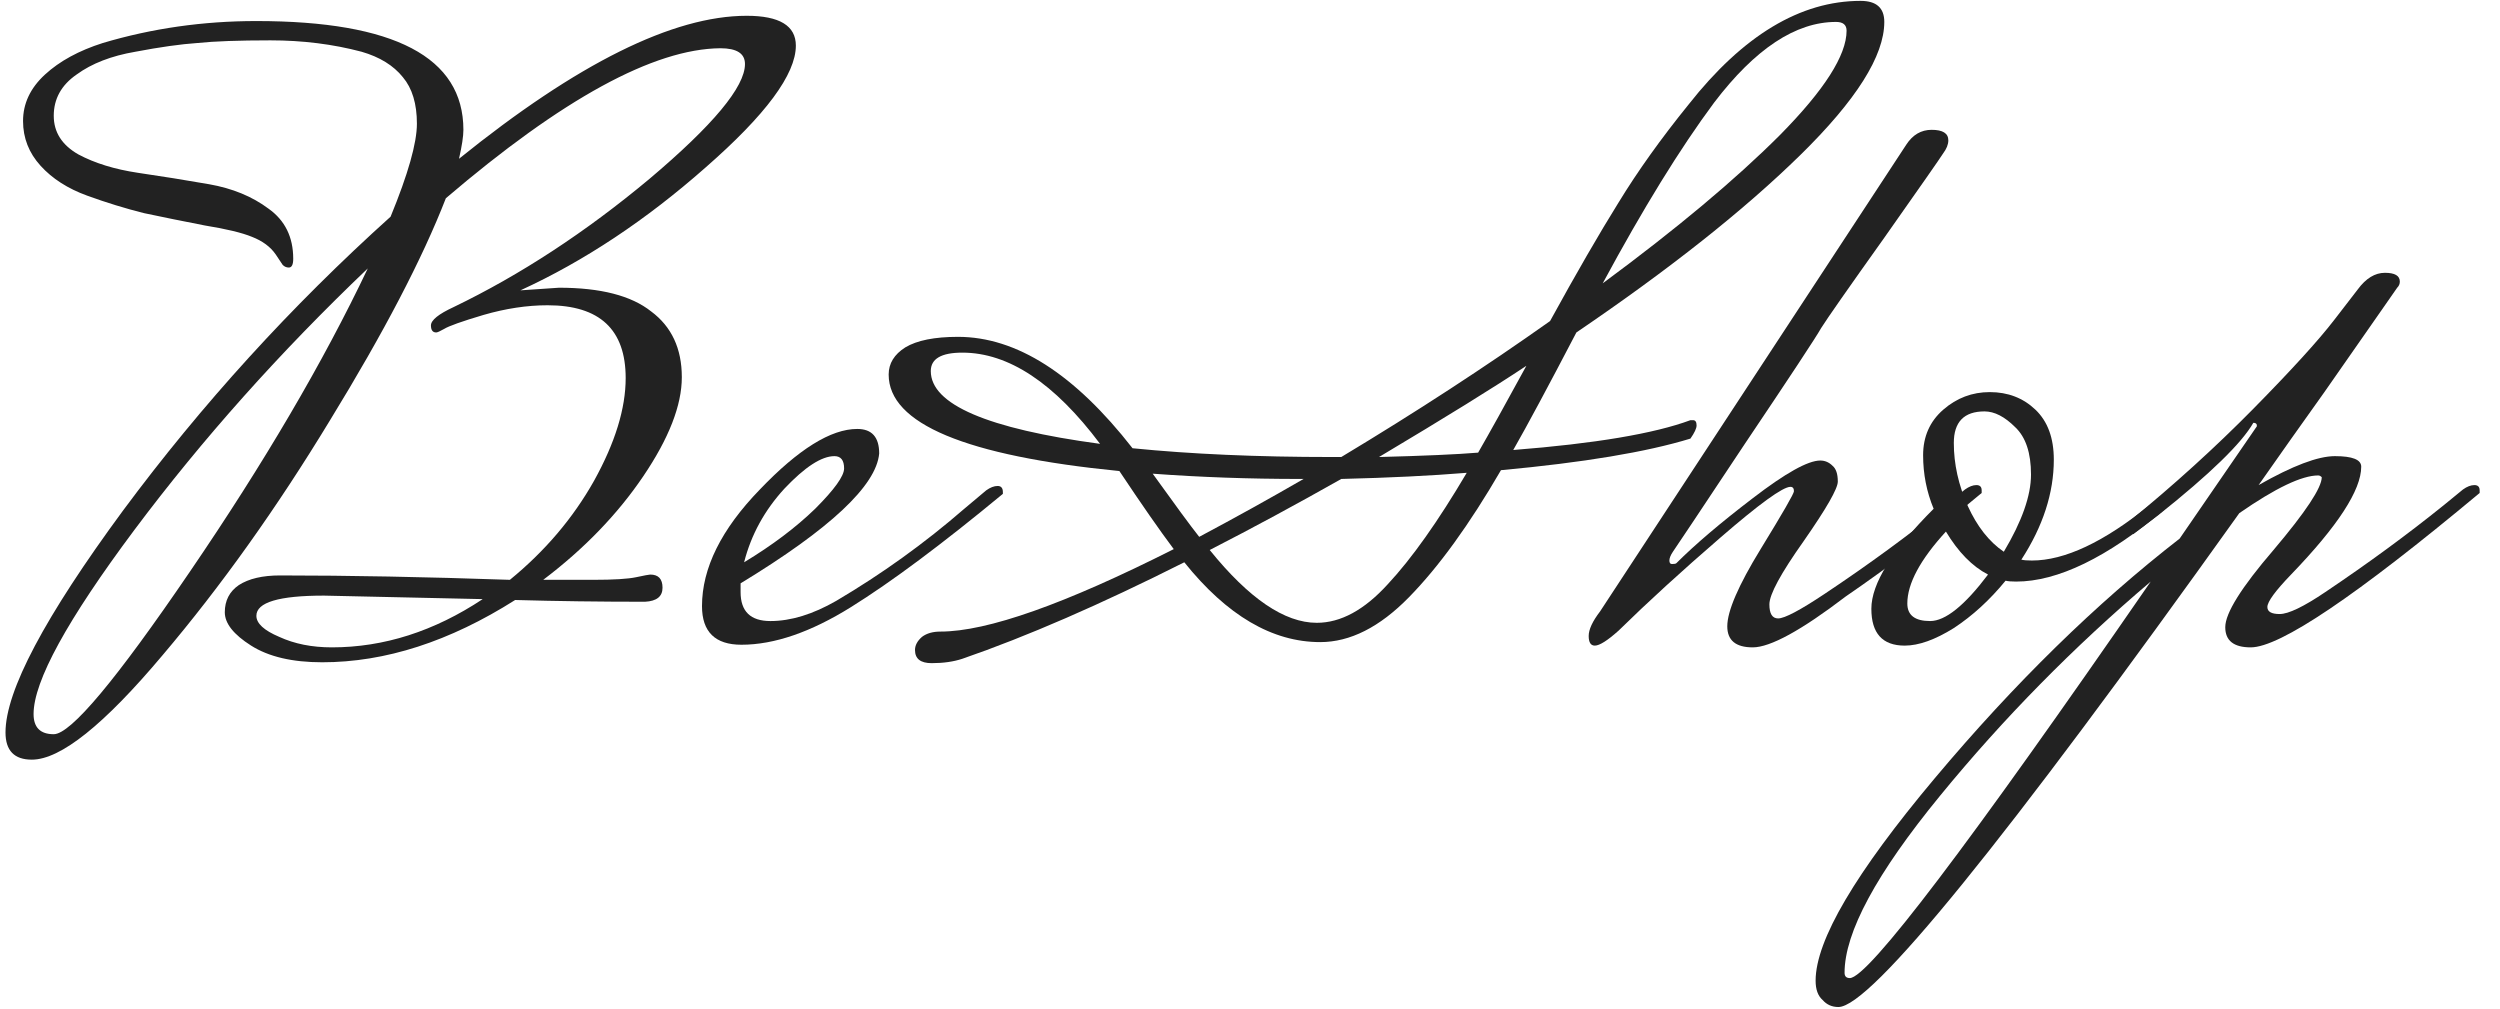
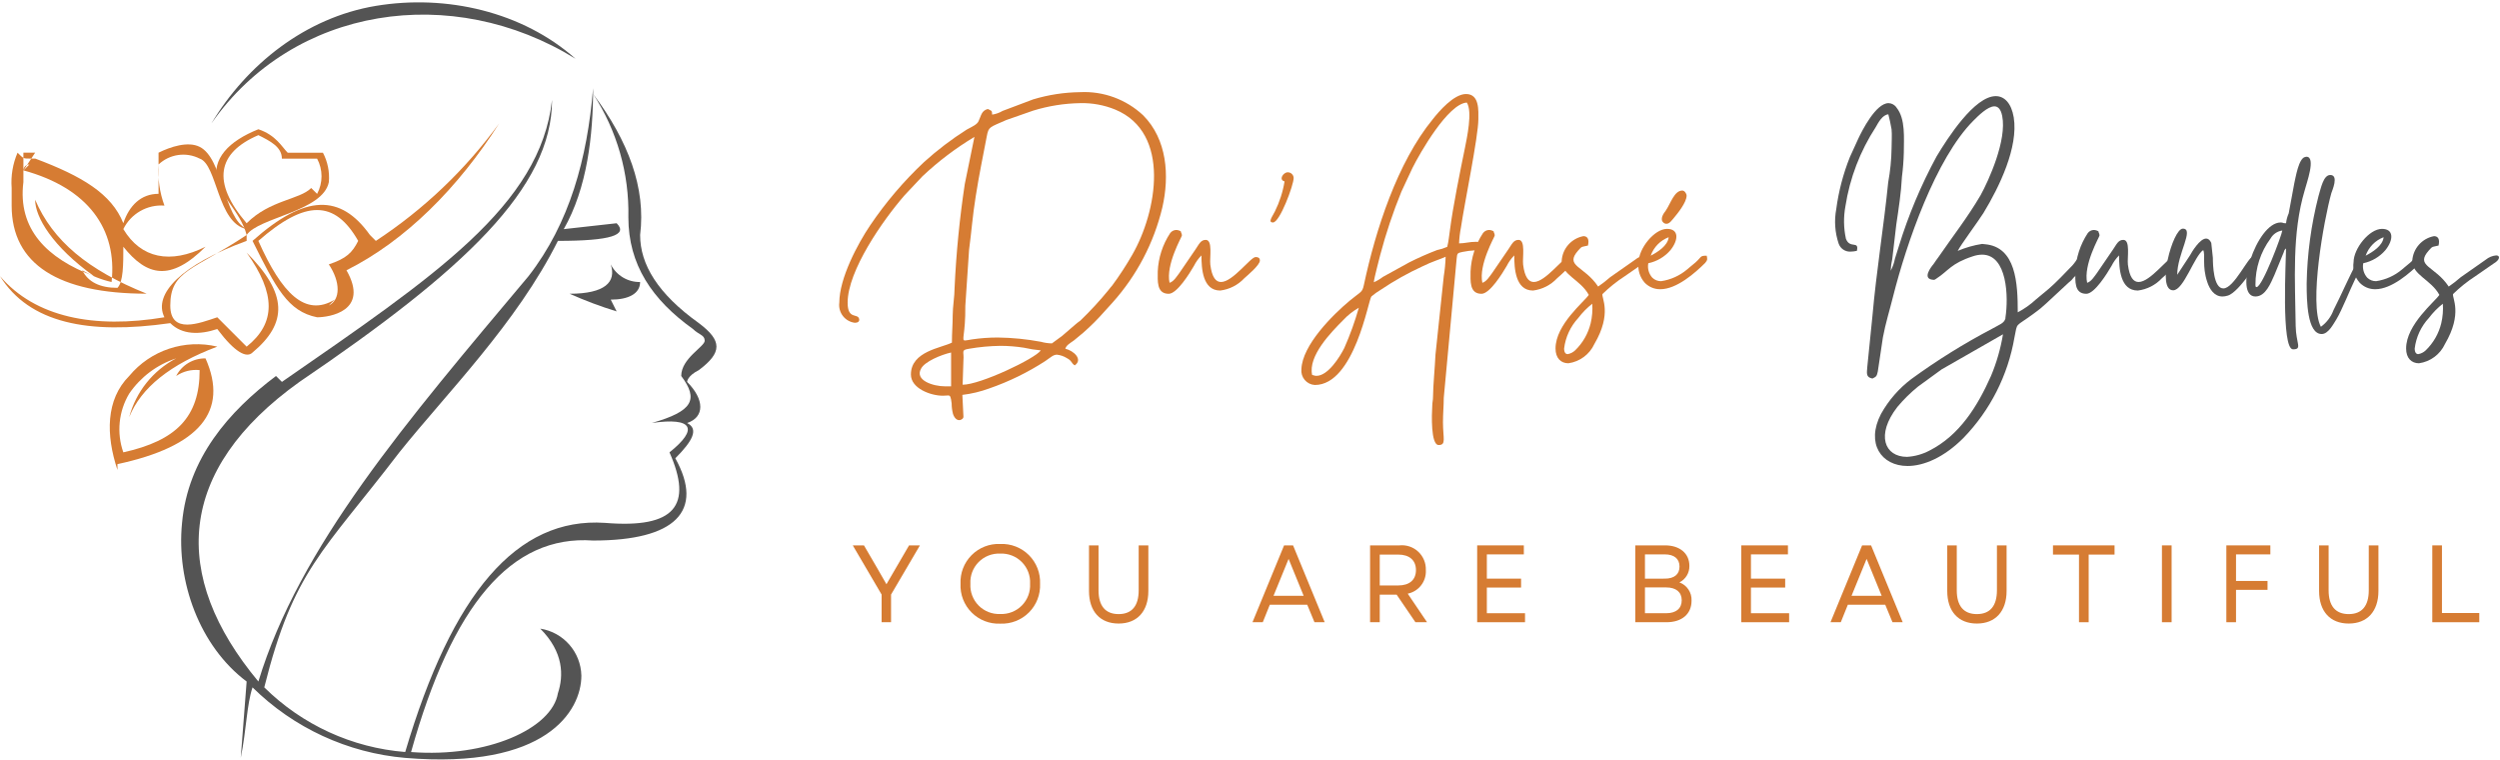
- <svg xmlns="http://www.w3.org/2000/svg" width="114" height="46" viewBox="0 0 114 46" fill="none">
-   <path d="M23.731 13.24C23.731 13.24 24.318 13.2 25.491 13.12C27.384 13.12 28.784 13.48 29.691 14.2C30.624 14.893 31.091 15.893 31.091 17.2C31.091 18.48 30.504 19.987 29.331 21.72C28.158 23.453 26.638 25.027 24.771 26.44H27.051C27.984 26.44 28.638 26.4 29.011 26.32C29.384 26.24 29.598 26.2 29.651 26.2C30.024 26.2 30.211 26.4 30.211 26.8C30.211 27.2 29.944 27.413 29.411 27.44C27.358 27.44 25.384 27.413 23.491 27.36C20.504 29.253 17.571 30.2 14.691 30.2C13.331 30.2 12.251 29.947 11.451 29.44C10.651 28.933 10.251 28.427 10.251 27.92C10.251 27.387 10.464 26.973 10.891 26.68C11.344 26.387 11.971 26.24 12.771 26.24C15.891 26.24 19.384 26.307 23.251 26.44C24.851 25.133 26.131 23.627 27.091 21.92C28.051 20.187 28.531 18.627 28.531 17.24C28.531 15.027 27.344 13.92 24.971 13.92C24.038 13.92 23.064 14.067 22.051 14.36C21.064 14.653 20.464 14.867 20.251 15C20.064 15.107 19.944 15.16 19.891 15.16C19.731 15.16 19.651 15.053 19.651 14.84C19.651 14.6 19.998 14.32 20.691 14C23.731 12.533 26.704 10.587 29.611 8.16C32.518 5.707 33.971 3.96 33.971 2.92C33.971 2.44 33.598 2.2 32.851 2.2C29.811 2.227 25.638 4.507 20.331 9.04C19.264 11.787 17.504 15.16 15.051 19.16C12.624 23.16 10.078 26.733 7.411 29.88C4.744 33.053 2.758 34.64 1.451 34.64C0.651 34.64 0.251 34.227 0.251 33.4C0.251 31.507 2.038 28.133 5.611 23.28C9.211 18.427 13.278 13.96 17.811 9.88C18.611 7.933 19.011 6.52 19.011 5.64C19.011 4.733 18.798 4.027 18.371 3.52C17.944 2.987 17.318 2.6 16.491 2.36C15.184 2.013 13.798 1.84 12.331 1.84C10.891 1.84 9.784 1.88 9.011 1.96C8.238 2.013 7.291 2.147 6.171 2.36C5.078 2.547 4.184 2.893 3.491 3.4C2.798 3.88 2.451 4.507 2.451 5.28C2.451 6.027 2.824 6.613 3.571 7.04C4.318 7.44 5.224 7.72 6.291 7.88C7.384 8.04 8.464 8.213 9.531 8.4C10.598 8.587 11.504 8.96 12.251 9.52C12.998 10.053 13.371 10.813 13.371 11.8C13.371 12.067 13.304 12.2 13.171 12.2C13.064 12.2 12.971 12.16 12.891 12.08C12.838 12 12.731 11.84 12.571 11.6C12.331 11.253 11.971 10.987 11.491 10.8C11.038 10.613 10.318 10.44 9.331 10.28C8.371 10.093 7.451 9.907 6.571 9.72C5.718 9.507 4.851 9.24 3.971 8.92C3.091 8.6 2.384 8.147 1.851 7.56C1.318 6.973 1.051 6.293 1.051 5.52C1.051 4.72 1.384 4.013 2.051 3.4C2.718 2.787 3.598 2.307 4.691 1.96C6.931 1.293 9.264 0.96 11.691 0.96C17.984 0.96 21.131 2.613 21.131 5.92C21.131 6.213 21.064 6.653 20.931 7.24C26.318 2.893 30.691 0.72 34.051 0.72C35.544 0.72 36.291 1.173 36.291 2.08C36.291 3.387 34.918 5.24 32.171 7.64C29.451 10.04 26.638 11.907 23.731 13.24ZM2.451 33.48C3.224 33.48 5.291 31.013 8.651 26.08C12.038 21.12 14.744 16.507 16.771 12.24C12.771 16.053 9.224 20.027 6.131 24.16C3.064 28.267 1.531 31.067 1.531 32.56C1.531 33.173 1.838 33.48 2.451 33.48ZM22.011 27.32L14.771 27.16C12.718 27.16 11.691 27.467 11.691 28.08C11.691 28.427 12.038 28.747 12.731 29.04C13.424 29.36 14.224 29.52 15.131 29.52C17.504 29.52 19.798 28.787 22.011 27.32Z" fill="#222222" />
-   <path d="M44.971 22.36C45.158 22.227 45.331 22.16 45.491 22.16C45.651 22.16 45.731 22.253 45.731 22.44V22.52C42.958 24.813 40.651 26.533 38.811 27.68C36.971 28.827 35.304 29.4 33.811 29.4C32.611 29.4 32.011 28.813 32.011 27.64C32.011 25.907 32.891 24.133 34.651 22.32C36.411 20.48 37.891 19.56 39.091 19.56C39.758 19.56 40.091 19.933 40.091 20.68C39.958 22.147 37.851 24.12 33.771 26.6V27C33.771 27.88 34.224 28.32 35.131 28.32C36.064 28.32 37.064 28.013 38.131 27.4C40.211 26.173 42.158 24.773 43.971 23.2L44.971 22.36ZM38.051 20.8C37.464 20.8 36.704 21.293 35.771 22.28C34.864 23.267 34.251 24.387 33.931 25.64C35.211 24.867 36.291 24.053 37.171 23.2C38.051 22.32 38.491 21.707 38.491 21.36C38.491 20.987 38.344 20.8 38.051 20.8Z" fill="#222222" />
-   <path d="M53.523 25.04C52.883 24.187 52.057 23 51.044 21.48C44.03 20.787 40.523 19.32 40.523 17.08C40.523 16.573 40.777 16.16 41.283 15.84C41.817 15.52 42.617 15.36 43.684 15.36C46.35 15.36 49.004 17.053 51.644 20.44C54.31 20.707 57.337 20.84 60.724 20.84H61.163C64.577 18.787 67.75 16.72 70.683 14.64C71.883 12.453 72.924 10.653 73.803 9.24C74.683 7.8 75.75 6.307 77.004 4.76C79.484 1.613 82.097 0.04 84.844 0.04C85.564 0.04 85.924 0.36 85.924 1C85.924 2.547 84.644 4.573 82.084 7.08C79.523 9.587 76.124 12.28 71.883 15.16C70.603 17.613 69.644 19.4 69.004 20.52C72.737 20.227 75.43 19.773 77.084 19.16H77.204C77.31 19.16 77.364 19.24 77.364 19.4C77.364 19.533 77.27 19.733 77.084 20C75.084 20.613 72.204 21.093 68.444 21.44C67.004 23.92 65.603 25.853 64.243 27.24C62.91 28.6 61.563 29.28 60.203 29.28C58.017 29.28 55.95 28.067 54.004 25.64C50.19 27.56 46.817 29.027 43.883 30.04C43.483 30.173 43.017 30.24 42.483 30.24C41.977 30.24 41.724 30.04 41.724 29.64C41.724 29.427 41.83 29.227 42.044 29.04C42.257 28.88 42.537 28.8 42.883 28.8C45.017 28.8 48.563 27.547 53.523 25.04ZM61.163 21.84C59.137 22.987 57.137 24.067 55.163 25.08C56.95 27.293 58.577 28.4 60.044 28.4C61.137 28.4 62.217 27.813 63.283 26.64C64.377 25.467 65.577 23.773 66.883 21.56C65.257 21.693 63.35 21.787 61.163 21.84ZM83.724 1C81.883 1 80.03 2.227 78.163 4.68C76.617 6.76 74.924 9.507 73.084 12.92C76.444 10.44 79.137 8.187 81.163 6.16C83.19 4.107 84.204 2.52 84.204 1.4C84.204 1.133 84.043 1 83.724 1ZM42.444 16.92C42.444 18.44 45.017 19.547 50.163 20.24C48.084 17.467 45.99 16.08 43.883 16.08C42.923 16.08 42.444 16.36 42.444 16.92ZM54.684 24.48C56.337 23.6 57.923 22.72 59.444 21.84H59.283C56.964 21.84 54.724 21.76 52.563 21.6C53.577 23.013 54.283 23.973 54.684 24.48ZM69.603 16.68C68.163 17.64 65.924 19.027 62.883 20.84C64.937 20.787 66.444 20.72 67.403 20.64C67.91 19.76 68.644 18.44 69.603 16.68Z" fill="#222222" />
-   <path d="M89.604 22.32C89.791 22.187 89.964 22.12 90.124 22.12C90.284 22.12 90.364 22.2 90.364 22.36V22.48C88.257 24.24 86.191 25.813 84.164 27.2C82.137 28.747 80.724 29.52 79.924 29.52C79.151 29.52 78.764 29.2 78.764 28.56C78.764 27.867 79.271 26.693 80.284 25.04C81.297 23.387 81.804 22.507 81.804 22.4C81.804 22.267 81.751 22.2 81.644 22.2C81.297 22.2 80.231 22.973 78.444 24.52C76.684 26.04 75.137 27.453 73.804 28.76C73.297 29.213 72.937 29.44 72.724 29.44C72.537 29.44 72.444 29.293 72.444 29C72.444 28.707 72.617 28.333 72.964 27.88L86.924 6.6C87.217 6.147 87.604 5.92 88.084 5.92C88.591 5.92 88.844 6.08 88.844 6.4C88.844 6.587 88.764 6.787 88.604 7C88.471 7.213 87.577 8.493 85.924 10.84C84.271 13.16 83.311 14.533 83.044 14.96C82.804 15.387 81.644 17.147 79.564 20.24C77.511 23.333 76.417 24.973 76.284 25.16C76.177 25.32 76.124 25.453 76.124 25.56C76.124 25.667 76.164 25.72 76.244 25.72C76.351 25.72 76.417 25.707 76.444 25.68C77.297 24.827 78.457 23.84 79.924 22.72C81.417 21.573 82.444 21 83.004 21C83.217 21 83.404 21.08 83.564 21.24C83.724 21.373 83.804 21.613 83.804 21.96C83.804 22.28 83.284 23.187 82.244 24.68C81.204 26.147 80.684 27.107 80.684 27.56C80.684 27.987 80.817 28.2 81.084 28.2C81.377 28.2 82.084 27.827 83.204 27.08C85.204 25.747 87.044 24.4 88.724 23.04L89.604 22.32Z" fill="#222222" />
-   <path d="M92.654 25.56C94.147 25.56 95.934 24.72 98.014 23.04L98.694 23.24C96.081 25.427 93.827 26.52 91.934 26.52C91.721 26.52 91.561 26.507 91.454 26.48C90.734 27.36 89.947 28.08 89.094 28.64C88.24 29.173 87.494 29.44 86.854 29.44C85.841 29.44 85.334 28.88 85.334 27.76C85.334 26.613 86.281 25.093 88.174 23.2C87.854 22.427 87.694 21.613 87.694 20.76C87.694 19.907 88.001 19.213 88.614 18.68C89.227 18.147 89.934 17.88 90.734 17.88C91.561 17.88 92.254 18.147 92.814 18.68C93.374 19.213 93.654 19.973 93.654 20.96C93.654 22.48 93.16 24 92.174 25.52C92.281 25.547 92.441 25.56 92.654 25.56ZM91.374 25.16C92.201 23.773 92.614 22.6 92.614 21.64C92.614 20.653 92.374 19.933 91.894 19.48C91.414 19 90.947 18.76 90.494 18.76C89.561 18.76 89.094 19.24 89.094 20.2C89.094 21.16 89.307 22.12 89.734 23.08C90.16 24.013 90.707 24.707 91.374 25.16ZM86.974 27.52C86.974 28.053 87.32 28.32 88.014 28.32C88.707 28.32 89.587 27.613 90.654 26.2C89.934 25.827 89.294 25.173 88.734 24.24C87.561 25.52 86.974 26.613 86.974 27.52Z" fill="#222222" />
-   <path d="M113.072 22.48C107.445 27.173 103.965 29.52 102.632 29.52C101.858 29.52 101.472 29.213 101.472 28.6C101.472 27.96 102.205 26.787 103.672 25.08C105.138 23.347 105.872 22.24 105.872 21.76C105.818 21.707 105.765 21.68 105.712 21.68C104.965 21.68 103.765 22.253 102.112 23.4C91.392 38.413 85.298 45.92 83.832 45.92C83.538 45.92 83.298 45.813 83.112 45.6C82.898 45.413 82.792 45.12 82.792 44.72C82.792 42.88 84.605 39.8 88.232 35.48C91.858 31.16 95.578 27.52 99.392 24.56L102.912 19.44V19.4C102.912 19.32 102.858 19.28 102.752 19.28C102.218 20.213 100.778 21.613 98.432 23.48L97.272 24.36L97.112 23.76C99.138 22.107 101.018 20.4 102.752 18.64C104.485 16.88 105.712 15.533 106.432 14.6L107.512 13.2C107.885 12.693 108.298 12.44 108.752 12.44C109.205 12.44 109.432 12.573 109.432 12.84C109.432 12.947 109.392 13.04 109.312 13.12C109.258 13.2 108.952 13.64 108.392 14.44C107.858 15.213 107.058 16.36 105.992 17.88C104.925 19.373 103.925 20.787 102.992 22.12C104.538 21.24 105.698 20.8 106.472 20.8C107.272 20.8 107.672 20.96 107.672 21.28C107.672 22.347 106.605 23.987 104.472 26.2C103.752 26.947 103.392 27.44 103.392 27.68C103.392 27.893 103.578 28 103.952 28C104.352 28 105.045 27.667 106.032 27C107.978 25.693 109.778 24.373 111.432 23.04L112.312 22.32C112.498 22.187 112.672 22.12 112.832 22.12C112.992 22.12 113.072 22.2 113.072 22.36V22.48ZM84.352 44.6C85.178 44.6 89.752 38.573 98.072 26.52C94.552 29.507 91.352 32.76 88.472 36.28C85.565 39.827 84.112 42.52 84.112 44.36C84.112 44.52 84.192 44.6 84.352 44.6Z" fill="#222222" />
+ <svg xmlns="http://www.w3.org/2000/svg" width="296.842" height="90.169" viewBox="0 0 296.842 90.169">
+   <defs>
+     <clipPath id="clip-path">
+       <path id="Path_597" data-name="Path 597" d="M65,127.41h45V143H65Zm0,0" />
+     </clipPath>
+   </defs>
+   <g id="DRESSO" transform="translate(-40.641 -127.41)">
+     <path id="Path_592" data-name="Path 592" d="M43.43,147.641c7.672,2.093,11.16,6.976,10.465,13.254a11.722,11.722,0,0,1-3.488-1.4q1.043,2.093,4.184,2.094c.7-.7.7-2.793.7-4.883,2.789,3.488,5.578,4.184,9.766,0-4.188,2.09-7.672,1.394-9.766-2.094a5.02,5.02,0,0,1,4.883-2.789,11.853,11.853,0,0,1-.7-4.883,4.29,4.29,0,0,1,4.883-.7c2.094.7,2.094,7.672,5.582,8.371-2.789-1.394-2.789-8.371-5.582-9.765-1.395-.7-3.488,0-4.883.695v4.883c-2.09,0-3.488,1.4-4.184,3.488-1.395-3.488-4.883-5.578-10.465-7.672h-.7c-.7,0-.7,0-1.4-.7a8.888,8.888,0,0,0-.7,4.187v2.094c0,6.973,5.578,10.461,16.043,10.461-6.976-2.789-11.16-6.277-13.254-11.16,0,2.094,2.094,5.582,6.977,9.07-5.582-2.094-9.07-5.582-8.371-11.164v-3.488h1.395Zm.7-.7-.7.7A.683.683,0,0,1,44.129,146.945Zm0,0" fill="#d67c33" fill-rule="evenodd" />
+     <path id="Path_593" data-name="Path 593" d="M69.938,156.012c-7.672,2.789-11.16,6.277-9.766,9.07-8.371,1.4-15.348,0-19.531-4.883,3.488,5.578,10.461,6.973,20.227,5.578,1.4,1.4,3.488,1.4,5.582.7,2.094,2.789,3.488,3.488,4.188,2.789,4.184-3.489,4.184-6.977-.7-11.86,3.488,4.883,3.488,8.371,0,11.164l-3.488-3.488c-2.094.695-5.582,2.09-5.582-1.4,0-4.184,2.793-4.184,9.07-8.371Zm0,0" fill="#d67c33" fill-rule="evenodd" />
+     <path id="Path_594" data-name="Path 594" d="M66.449,148.34c0,2.09,2.789,4.183,3.488,6.973,1.395-2.09,9.07-2.79,9.766-6.278a6.313,6.313,0,0,0-.7-3.488H74.82c-.7-.695-1.395-2.09-3.488-2.789-3.488,1.394-5.578,3.488-4.883,6.277Zm11.16,1.394c-1.395,1.4-4.883,1.4-7.672,4.184-4.184-4.883-3.488-8.371,1.395-10.461,1.395.695,2.793,1.4,2.793,2.789h4.184a4.435,4.435,0,0,1,0,4.184Zm0,0" fill="#d67c33" fill-rule="evenodd" />
+     <path id="Path_595" data-name="Path 595" d="M84.586,155.313c-3.488-4.883-7.672-4.883-13.949.7,2.789,5.582,4.184,8.371,7.672,9.07,1.395,0,6.277-.7,3.488-5.582,6.977-3.488,13.254-9.766,18.137-17.441a56.373,56.373,0,0,1-14.648,13.953ZM80.4,162.988c-3.488,2.094-6.277-.7-9.07-6.976,5.582-4.883,9.07-4.883,11.859,0-.7,1.394-1.395,2.093-3.488,2.789,1.395,2.094,1.395,4.187,0,4.883Zm0,0" fill="#d67c33" fill-rule="evenodd" />
+     <g id="Group_271" data-name="Group 271" clip-path="url(#clip-path)">
+       <path id="Path_596" data-name="Path 596" d="M65.754,142.059c9.766-13.95,28.6-16.739,43.25-7.672-6.281-5.582-15.348-7.672-23.719-6.278S69.938,135.086,65.754,142.059Zm0,0" fill="#545454" fill-rule="evenodd" />
+     </g>
+     <path id="Path_598" data-name="Path 598" d="M54.59,182.52q14.649-3.141,10.465-12.555a3.837,3.837,0,0,0-3.488,2.09,4.2,4.2,0,0,1,2.789-.7c0,5.582-2.789,8.371-9.066,9.766a8.252,8.252,0,0,1,.7-6.977,10.84,10.84,0,0,1,5.582-4.183,11.085,11.085,0,0,0-5.582,6.976q2.1-5.232,10.465-8.371a10.449,10.449,0,0,0-10.465,3.485c-2.789,2.793-2.789,6.976-1.395,11.164Zm0,0" fill="#d67c33" fill-rule="evenodd" />
+     <path id="Path_599" data-name="Path 599" d="M73.426,172.055c-5.582,4.187-10.465,9.769-11.16,17.441-.7,6.977,2.09,14.649,7.672,18.836l-.7,9.066c.7-3.488.7-6.277,1.4-8.371A29.454,29.454,0,0,0,88.773,217.4c16.743,1.4,20.926-5.578,20.926-9.765a5.774,5.774,0,0,0-4.883-5.582c2.789,2.793,2.789,5.582,2.094,7.676-.7,4.183-8.371,7.671-17.441,6.976,4.883-17.441,11.859-25.812,21.625-25.113,9.765,0,13.254-3.488,9.765-9.766,2.094-2.094,2.793-3.488,1.4-4.187,2.09-.7,2.09-2.789,0-4.883,0,0,0-.7,1.394-1.4,2.789-2.093,2.789-3.488,0-5.582-4.882-3.488-6.976-6.976-6.976-10.464.7-5.579-1.4-11.161-5.582-16.739a25.762,25.762,0,0,1,4.187,14.649c0,5.578,2.789,9.765,7.672,13.254.7.695,1.395.695,1.395,1.394s-2.789,2.094-2.789,4.184c2.093,2.793,1.394,4.187-3.489,5.582,4.883-.7,5.582.7,2.094,3.488,2.789,6.277.695,9.07-7.676,8.371-10.461-.7-18.136,8.371-23.715,27.207a26.845,26.845,0,0,1-16.742-7.676c3.488-13.949,6.976-16.043,16.043-27.9,5.582-6.977,13.953-15.348,18.836-25.113,6.278,0,8.371-.7,6.977-2.094l-6.282.7c2.793-4.883,3.489-11.16,3.489-16.742-.7,8.371-2.789,16.043-7.672,22.324-14.649,17.438-27.207,32.086-32.09,48.133-10.465-12.559-9.766-25.113,4.883-35.578,19.535-13.254,30-23.02,30-33.484-1.395,12.558-13.949,20.929-32.086,33.484Zm0,0" fill="#545454" fill-rule="evenodd" />
+     <path id="Path_600" data-name="Path 600" d="M108.305,162.289a47.9,47.9,0,0,0,5.582,2.094l-.7-1.395c2.093,0,3.488-.7,3.488-2.093a3.834,3.834,0,0,1-3.488-2.094C113.887,160.9,112.488,162.289,108.305,162.289Zm0,0" fill="#545454" fill-rule="evenodd" />
+     <g id="Group_274" data-name="Group 274">
+       <g id="Group_273" data-name="Group 273">
+         <g id="Group_272" data-name="Group 272">
+           <path id="Path_601" data-name="Path 601" d="M12.641,5.73V9.746h-.73c-1.371,0-3.629-.7-2.836-2.1C9.488,6.816,11.465,5.988,12.641,5.73Zm1.371,3.824.094-2.9c.1-1.051-.348-1.211.672-1.371A23.864,23.864,0,0,1,18.5,4.938a18.2,18.2,0,0,1,2.8.223,14.929,14.929,0,0,0,2,.316C22.609,6.465,16.113,9.555,14.012,9.555ZM24.617,4.648a5.3,5.3,0,0,1-1.309-.191,29.857,29.857,0,0,0-5.125-.508,21.157,21.157,0,0,0-3.059.223c-.414.063-.668.129-.828.129-.477,0,.066-.637.035-4.109l.445-6.656c.285-2.1.414-4.043.793-6.367.414-2.645.828-4.555,1.309-7.1.223-1.18.316-1.051,2.324-1.945l3.184-1.113a20.112,20.112,0,0,1,5.606-.891,10.333,10.333,0,0,1,4.141.762c6.688,2.773,4.934,12.2,2.035,17.23a37.857,37.857,0,0,1-2.387,3.66,6.8,6.8,0,0,0-.445.543,40.884,40.884,0,0,1-3.344,3.629,7.127,7.127,0,0,0-.574.445l-1.59,1.371C25.7,3.852,24.617,4.648,24.617,4.648Zm-7.1-27.164c0-.539-.1-.445-.512-.668-.762.191-.793.8-1.082,1.4-.16.445-.8.7-1.434,1.051a37.6,37.6,0,0,0-5.063,3.852,44.455,44.455,0,0,0-6.4,7.516C1.559-7.2-.637-3.09-.637-.191A2.122,2.122,0,0,0,1.211,2.2c.348,0,.574-.16.508-.449C1.559,1.02.352,1.879.352-.191c0-3.789,4.172-9.777,6.781-12.769l2.1-2.23a36.212,36.212,0,0,1,6.18-4.68l-1.148,5.605A119.568,119.568,0,0,0,13.055-1.941c0,1.02-.223,2.227-.223,3.246,0,1.117-.094,2.07-.094,3.25-1.242.637-4.871,1.02-4.871,3.789,0,1.656,2.356,2.516,3.789,2.516.285,0,.477-.031.637-.031.254,0,.316.16.414.953a4.98,4.98,0,0,0,.16,1.242c.188.543.477.734.731.734.285,0,.543-.223.508-.445l-.125-2.551A14.111,14.111,0,0,0,17.164,10,30.629,30.629,0,0,0,23.82,6.75c.7-.477.957-.762,1.4-.762A2.807,2.807,0,0,1,26.4,6.4c.606.316.481.57.926.859,1.02-.7-.129-1.754-1.117-1.977.129-.414.48-.605,1.02-.984.383-.32.734-.605,1.117-.926A27.285,27.285,0,0,0,30.859.859l.953-1.051a25.937,25.937,0,0,0,5.922-11.3c.863-3.758.574-8.09-2.289-10.953a10.215,10.215,0,0,0-7.484-2.738,20.1,20.1,0,0,0-5.574.859l-3.629,1.367A3.41,3.41,0,0,1,17.516-22.516Zm0,0" transform="translate(140.975 163.536)" fill="#d67c33" />
+         </g>
+       </g>
+     </g>
+     <g id="Group_277" data-name="Group 277">
+       <g id="Group_276" data-name="Group 276">
+         <g id="Group_275" data-name="Group 275">
+           <path id="Path_602" data-name="Path 602" d="M.031-3.887c0,1.086-.16,2.645,1.3,2.645.988,0,2.484-2.422,3-3.312A4.88,4.88,0,0,1,5.223-5.8c0,1.531.129,4.172,2.23,4.172A4.707,4.707,0,0,0,10.316-3.09c.383-.348,1.848-1.559,1.848-2.1,0-.352-.254-.414-.508-.414-.605,0-2.707,2.961-4.109,2.961-.605,0-1.082-.539-1.273-2.07-.094-.828.32-2.93-.543-2.93-.6,0-.793.512-1.207,1.117l-1.914,2.8c-.316.414-.668,1.02-1.176,1.18C.957-4.68,2.9-8.023,2.9-8.152c0-.285-.1-.285-.129-.508a1.105,1.105,0,0,0-.57-.16.918.918,0,0,0-.7.383A8.967,8.967,0,0,0,.031-3.887Zm0,0" transform="translate(178.132 163.536)" fill="#d67c33" />
+         </g>
+       </g>
+     </g>
+     <g id="Group_280" data-name="Group 280">
+       <g id="Group_279" data-name="Group 279">
+         <g id="Group_278" data-name="Group 278">
+           <path id="Path_603" data-name="Path 603" d="M4.332-14.586a12.541,12.541,0,0,1-1.148,3.566c-.316.637-.859,1.309-.223,1.309.8,0,2.453-4.43,2.453-5.289a.7.7,0,0,0-.7-.668C4.172-15.668,3.6-14.777,4.332-14.586Zm0,0" transform="translate(188.894 163.536)" fill="#d67c33" />
+         </g>
+       </g>
+     </g>
+     <g id="Group_283" data-name="Group 283">
+       <g id="Group_282" data-name="Group 282">
+         <g id="Group_281" data-name="Group 281">
+           <path id="Path_604" data-name="Path 604" d="M1.465,8.5c-.254,0-.254-.066-.508-.1C.445,6.145,3.215,3.313,4.648,1.879A7.73,7.73,0,0,1,6.5.414,36.414,36.414,0,0,1,4.777,5.191C4.234,6.273,2.836,8.5,1.465,8.5ZM17-6.816a5.766,5.766,0,0,1-1.207.383,34.931,34.931,0,0,0-3.312,1.465L9.363-3.25a5.4,5.4,0,0,1-1.082.641c.063-.641.6-2.551.762-3.25a61.7,61.7,0,0,1,2.516-7.516l1.309-2.8c.891-1.785,4.234-7.644,6.461-7.773.7,1.086,0,4.238-.223,5.383-.57,2.77-1.43,7.008-1.781,9.746C17.227-8.184,17.164-7.418,17-6.816ZM1.273,9.586c4.715,0,6.371-10.16,6.719-10.508a8.033,8.033,0,0,1,1.117-.8,34.851,34.851,0,0,1,4.934-2.77c1.148-.574,2.168-.863,2.769-1.148a18.147,18.147,0,0,1-.223,2.324l-.984,9.3c-.066,1.465-.289,3.789-.289,4.934,0,.574-.094.668-.094,1.18-.062.953-.191,4.617.762,4.617.926,0,.512-.8.512-2.707,0-1.082.094-1.941.094-2.9L18.121-5.414c.063-.668.094-.668.7-.8A9.377,9.377,0,0,1,20.285-6.4c.32,0-.062.16.508.16.672,0,.828-1.176-.379-1.176-.8,0-1.309.188-2.008.188a12.413,12.413,0,0,1,.223-1.879c.414-2.832,2.07-10.824,2.07-12.863,0-.988.16-2.992-1.465-2.992-1.465,0-3.25,2.1-3.949,2.992C11.082-16.848,8.5-8.852,7.1-2.293c-.191.922-.352.766-1.656,1.848C3.375,1.273-.223,4.871-.32,7.707A1.7,1.7,0,0,0,1.273,9.586Zm0,0" transform="translate(195.548 163.536)" fill="#d67c33" />
+         </g>
+       </g>
+     </g>
+     <g id="Group_286" data-name="Group 286">
+       <g id="Group_285" data-name="Group 285">
+         <g id="Group_284" data-name="Group 284">
+           <path id="Path_605" data-name="Path 605" d="M.031-3.887c0,1.086-.16,2.645,1.3,2.645.988,0,2.484-2.422,3-3.312A4.88,4.88,0,0,1,5.223-5.8c0,1.531.129,4.172,2.23,4.172A4.707,4.707,0,0,0,10.316-3.09c.383-.348,1.848-1.559,1.848-2.1,0-.352-.254-.414-.508-.414-.605,0-2.707,2.961-4.109,2.961-.605,0-1.082-.539-1.273-2.07-.094-.828.32-2.93-.543-2.93-.6,0-.793.512-1.207,1.117l-1.914,2.8c-.316.414-.668,1.02-1.176,1.18C.957-4.68,2.9-8.023,2.9-8.152c0-.285-.1-.285-.129-.508a1.105,1.105,0,0,0-.57-.16.918.918,0,0,0-.7.383A8.967,8.967,0,0,0,.031-3.887Zm0,0" transform="translate(215.289 163.536)" fill="#d67c33" />
+         </g>
+       </g>
+     </g>
+     <g id="Group_289" data-name="Group 289">
+       <g id="Group_288" data-name="Group 288">
+         <g id="Group_287" data-name="Group 287">
+           <path id="Path_606" data-name="Path 606" d="M.383,5.254A6.5,6.5,0,0,1,2.07,1.625,9.165,9.165,0,0,1,3.727-.062a7.753,7.753,0,0,1-.191,2.324A6.639,6.639,0,0,1,1.688,5.477,1.7,1.7,0,0,1,.8,5.922C.574,5.922.383,5.73.383,5.254ZM.094-5.16c0,1.687,2.23,2.23,3.219,4.047-.477.762-3.949,3.5-3.949,6.367C-.637,6.4,0,7.008.891,7.008A4.011,4.011,0,0,0,3.98,4.715c2.133-3.633.828-5.48.957-5.926A17.2,17.2,0,0,1,7.609-3.344l2.168-1.5c.73-.414.8-.957.285-.957a2.3,2.3,0,0,0-1.242.512L5.859-3.215A15.5,15.5,0,0,1,4.426-2.1C2.77-4.586.383-4.488,2.07-6.4c.477-.539.383-.379,1.145-.57.191-.8-.094-1.117-.539-1.117A3.178,3.178,0,0,0,.094-5.16Zm0,0" transform="translate(226.05 163.536)" fill="#d67c33" />
+         </g>
+       </g>
+     </g>
+     <g id="Group_292" data-name="Group 292">
+       <g id="Group_291" data-name="Group 291">
+         <g id="Group_290" data-name="Group 290">
+           <path id="Path_607" data-name="Path 607" d="M1.465-5.766A3.647,3.647,0,0,1,3.6-7.961C3.5-6.941,2.262-6.18,1.465-5.766ZM.031-5A2.983,2.983,0,0,0,.766-2.547a2.523,2.523,0,0,0,1.844.762c1.945,0,4.141-1.941,5.32-3.117.285-.352.285-.383.191-.863-.957,0-.445.129-1.754,1.148-.223.16-.316.285-.57.477a6.185,6.185,0,0,1-3.09,1.4,1.469,1.469,0,0,1-1.051-.414A2.009,2.009,0,0,1,1.18-4.871,4.738,4.738,0,0,0,3.82-6.434c.988-1.242.988-2.516-.414-2.516C1.879-8.949.031-6.594.031-5Zm5.7-7.9c0,.8-1.051,2.1-1.559,2.707-.16.16-.445.637-.828.637a.511.511,0,0,1-.383-.156c-.445-.414.063-1.117.289-1.4C3.852-12,4.266-13.5,5.223-13.5,5.477-13.5,5.73-13.152,5.73-12.9Zm0,0" transform="translate(235.253 163.536)" fill="#d67c33" />
+         </g>
+       </g>
+     </g>
+     <g id="Group_295" data-name="Group 295">
+       <g id="Group_294" data-name="Group 294">
+         <g id="Group_293" data-name="Group 293">
+           <path id="Path_608" data-name="Path 608" d="M14.555-6.336c.348-.7,2.387-3.441,3.055-4.492,1.879-3.09,4.172-7.8,3.6-11.367-.285-1.687-1.113-2.516-2.133-2.516-2.516,0-5.7,4.934-7.035,7.164a58.372,58.372,0,0,0-4.492,10.7L7.1-5.414A4.917,4.917,0,0,1,6.594-3.98a7.571,7.571,0,0,1,.188-1.4l.48-4.105c.285-1.914.57-3.727.668-5.637a28.055,28.055,0,0,0,.223-2.867c0-1.719.223-4.012-.859-5.352a1.169,1.169,0,0,0-.957-.539c-1.5,0-3.152,3.277-3.6,4.234L1.75-17.484A25.73,25.73,0,0,0,.129-11.3,8.122,8.122,0,0,0,.414-7.2a1.419,1.419,0,0,0,1.371.953,3.877,3.877,0,0,0,.793-.094c.289-1.273-.828-.191-1.3-1.434a9.738,9.738,0,0,1-.062-3.855,23.922,23.922,0,0,1,3.6-9.395c.32-.57.8-1.465,1.5-1.527.16.605.254,1.082.383,1.785.063.605,0,1.59,0,2.262A24.506,24.506,0,0,1,6.3-14.488C5.766-9.172,4.9-3.98,4.426,1.4L3.82,7.387c-.062.828-.191,1.273.605,1.434.477-.223.512-.285.637-.828l.605-4.043c.32-1.719.8-3.215,1.211-4.871,1.594-6.309,5.062-16.4,9.555-20.891.57-.574,1.688-1.687,2.481-1.687.414,0,.766.316.926,1.145.574,2.867-1.594,7.645-2.578,9.426-1.531,2.613-3.281,4.84-4.969,7.293-.223.285-.383.543-.606.859-.352.414-1.273,1.656-.223,1.848.094,0,.16.031.223.031.191,0,.223-.094.352-.16,1.43-.922,1.688-1.781,4.328-2.641a3.5,3.5,0,0,1,1.082-.191c3,0,3.156,5.031,2.774,7.484v.094c-.16.574-.668.7-1.625,1.242A77.082,77.082,0,0,0,9.043,8.883a13.322,13.322,0,0,0-3.6,4.141c-1.816,3.5.031,6.18,3.152,6.18,1.91,0,4.3-.988,6.625-3.312A22.637,22.637,0,0,0,21.3,3.918c.383-1.879,0-1.117,2.324-2.836A13.044,13.044,0,0,0,25.063-.094l2.676-2.484a2.784,2.784,0,0,0,.605-.605,2.641,2.641,0,0,0,.6-.734,2.909,2.909,0,0,0,.641-.73c.316-.414.285-.48.156-.988h-.191c-.828,0-.793.383-1.367,1.02-.766.8-2.008,2.1-2.8,2.77L23.852-.574A9.971,9.971,0,0,1,21.688.957c0-3.441-.191-7.8-3.949-8.09-.1,0-.191-.031-.289-.031A12.152,12.152,0,0,0,14.555-6.336ZM8.535,18.121c-2.676,0-3.727-2.613-1.148-5.926A17.916,17.916,0,0,1,9.84,9.777l2.8-2.039,7.293-4.172A22,22,0,0,1,18.5,8.535c-1.59,3.566-3.723,7.035-7.324,8.852A6.559,6.559,0,0,1,8.535,18.121Zm0,0" transform="translate(258.631 163.536)" fill="#545454" />
+         </g>
+       </g>
+     </g>
+     <g id="Group_298" data-name="Group 298">
+       <g id="Group_297" data-name="Group 297">
+         <g id="Group_296" data-name="Group 296">
+           <path id="Path_609" data-name="Path 609" d="M.031-3.887c0,1.086-.16,2.645,1.3,2.645.988,0,2.484-2.422,3-3.312A4.88,4.88,0,0,1,5.223-5.8c0,1.531.129,4.172,2.23,4.172A4.707,4.707,0,0,0,10.316-3.09c.383-.348,1.848-1.559,1.848-2.1,0-.352-.254-.414-.508-.414-.605,0-2.707,2.961-4.109,2.961-.605,0-1.082-.539-1.273-2.07-.094-.828.32-2.93-.543-2.93-.6,0-.793.512-1.207,1.117l-1.914,2.8c-.316.414-.668,1.02-1.176,1.18C.957-4.68,2.9-8.023,2.9-8.152c0-.285-.1-.285-.129-.508a1.105,1.105,0,0,0-.57-.16.918.918,0,0,0-.7.383A8.967,8.967,0,0,0,.031-3.887Zm0,0" transform="translate(287.128 163.536)" fill="#545454" />
+         </g>
+       </g>
+     </g>
+     <g id="Group_301" data-name="Group 301">
+       <g id="Group_300" data-name="Group 300">
+         <g id="Group_299" data-name="Group 299">
+           <path id="Path_610" data-name="Path 610" d="M.891-1.656c1.242,0,2.516-4.074,3.566-4.777.289.605-.156,1.879.48,3.789.285.859.828,1.723,1.813,1.723a2.215,2.215,0,0,0,.605-.1c.734-.191,1.754-1.465,2.2-2.039.191-.254,2.07-2.609.828-2.609-.574,0-2.262,3.789-3.535,3.789-1.18,0-1.242-2.836-1.242-3.629L5.414-7.293c-.16-.352-.383-.508-.605-.508C4.043-7.8,3.09-6.18,2.9-5.828L1.371-3.5c0-2.484,2.066-5.477.668-5.477C.828-8.98-1.145-1.656.891-1.656Zm0,0" transform="translate(297.89 163.536)" fill="#545454" />
+         </g>
+       </g>
+     </g>
+     <g id="Group_304" data-name="Group 304">
+       <g id="Group_303" data-name="Group 303">
+         <g id="Group_302" data-name="Group 302">
+           <path id="Path_611" data-name="Path 611" d="M1.113-2.324A9.093,9.093,0,0,1,2.9-7.8a1.929,1.929,0,0,1,1.4-.957c-.035.477-2.359,6.719-3.059,6.719C1.145-2.039,1.113-2.1,1.113-2.324ZM4.746-9.617c-.48,0-.289-.094-.637-.094-2.9,0-5.668,8.789-3,8.789C2.324-.922,2.93-2.516,3.375-3.5L4.488-6.211a.637.637,0,0,1,.258-.414c0,1.273-.605,11.977.828,11.977,1.145,0,.348-.7.316-2.773C5.828-2.77,5.414-8.375,6.973-13.566c.191-.766,1.371-3.949.191-3.949a1.355,1.355,0,0,1-.156.031c-.766.16-1.117,2.422-1.277,3.09l-.668,3.6A3.884,3.884,0,0,0,4.746-9.617Zm0,0" transform="translate(307.442 163.536)" fill="#545454" />
+         </g>
+       </g>
+     </g>
+     <g id="Group_307" data-name="Group 307">
+       <g id="Group_306" data-name="Group 306">
+         <g id="Group_305" data-name="Group 305">
+           <path id="Path_612" data-name="Path 612" d="M.063-2.453c0,2.07.066,5.988,1.785,5.988.8,0,1.4-1.211,1.75-1.75.7-1.18,1.562-3.41,2.23-4.777A26.042,26.042,0,0,0,6.973-5.352c0-.156-.125-.348-.285-.348s-.352.125-.543.508C5.129-3.375,4.2-1.145,3.25.7a4.257,4.257,0,0,1-1.5,1.977C.32-.062,2.1-9.969,2.992-13.184c.1-.32.926-2.164-.125-2.164-.828,0-1.117,1.59-1.4,2.516A44.766,44.766,0,0,0,.063-2.453Zm0,0" transform="translate(314.574 163.536)" fill="#545454" />
+         </g>
+       </g>
+     </g>
+     <g id="Group_310" data-name="Group 310">
+       <g id="Group_309" data-name="Group 309">
+         <g id="Group_308" data-name="Group 308">
+           <path id="Path_613" data-name="Path 613" d="M1.465-5.766A3.647,3.647,0,0,1,3.6-7.961C3.5-6.941,2.262-6.18,1.465-5.766ZM.031-5A2.983,2.983,0,0,0,.766-2.547a2.523,2.523,0,0,0,1.844.762c1.945,0,4.141-1.941,5.32-3.117.285-.352.285-.383.191-.863-.957,0-.445.129-1.754,1.148-.223.16-.316.285-.57.477a6.185,6.185,0,0,1-3.09,1.4,1.469,1.469,0,0,1-1.051-.414A2.009,2.009,0,0,1,1.18-4.871,4.738,4.738,0,0,0,3.82-6.434c.988-1.242.988-2.516-.414-2.516C1.879-8.949.031-6.594.031-5Zm0,0" transform="translate(320.178 163.536)" fill="#545454" />
+         </g>
+       </g>
+     </g>
+     <g id="Group_313" data-name="Group 313">
+       <g id="Group_312" data-name="Group 312">
+         <g id="Group_311" data-name="Group 311">
+           <path id="Path_614" data-name="Path 614" d="M.383,5.254A6.5,6.5,0,0,1,2.07,1.625,9.165,9.165,0,0,1,3.727-.062a7.753,7.753,0,0,1-.191,2.324A6.639,6.639,0,0,1,1.688,5.477,1.7,1.7,0,0,1,.8,5.922C.574,5.922.383,5.73.383,5.254ZM.094-5.16c0,1.687,2.23,2.23,3.219,4.047-.477.762-3.949,3.5-3.949,6.367C-.637,6.4,0,7.008.891,7.008A4.011,4.011,0,0,0,3.98,4.715c2.133-3.633.828-5.48.957-5.926A17.2,17.2,0,0,1,7.609-3.344l2.168-1.5c.73-.414.8-.957.285-.957a2.3,2.3,0,0,0-1.242.512L5.859-3.215A15.5,15.5,0,0,1,4.426-2.1C2.77-4.586.383-4.488,2.07-6.4c.477-.539.383-.379,1.145-.57.191-.8-.094-1.117-.539-1.117A3.178,3.178,0,0,0,.094-5.16Zm0,0" transform="translate(327.087 163.536)" fill="#545454" />
+         </g>
+       </g>
+     </g>
+     <g id="Group_316" data-name="Group 316">
+       <g id="Group_315" data-name="Group 315">
+         <g id="Group_314" data-name="Group 314">
+           <path id="Path_615" data-name="Path 615" d="M3.648,0H4.77V-3.285L8.2-9.125H6.91L4.223-4.512,3.039-6.57,1.551-9.125H.223l3.426,5.84Zm0,0" transform="translate(141.714 201.291)" fill="#d67c33" />
+         </g>
+       </g>
+     </g>
+     <g id="Group_319" data-name="Group 319">
+       <g id="Group_318" data-name="Group 318">
+         <g id="Group_317" data-name="Group 317">
+           <path id="Path_616" data-name="Path 616" d="M5.477.168a4.537,4.537,0,0,0,4.73-4.73,4.537,4.537,0,0,0-4.73-4.73A4.525,4.525,0,0,0,.758-4.562,4.525,4.525,0,0,0,5.477.168ZM1.93-4.562A3.4,3.4,0,0,1,5.477-8.148,3.4,3.4,0,0,1,9.02-4.562,3.4,3.4,0,0,1,5.477-.977,3.4,3.4,0,0,1,1.93-4.562Zm0,0" transform="translate(153.978 201.291)" fill="#d67c33" />
+         </g>
+       </g>
+     </g>
+     <g id="Group_322" data-name="Group 322">
+       <g id="Group_321" data-name="Group 321">
+         <g id="Group_320" data-name="Group 320">
+           <path id="Path_617" data-name="Path 617" d="M4.746.156c2.2,0,3.531-1.445,3.531-3.871v-5.41H7.129v5.332c0,1.863-.82,2.828-2.383,2.828S2.359-1.93,2.359-3.793V-9.125H1.227v5.41C1.227-1.289,2.543.156,4.746.156Zm0,0" transform="translate(168.77 201.291)" fill="#d67c33" />
+         </g>
+       </g>
+     </g>
+     <g id="Group_325" data-name="Group 325">
+       <g id="Group_324" data-name="Group 324">
+         <g id="Group_323" data-name="Group 323">
+           <path id="Path_618" data-name="Path 618" d="M.223,0H1.445l.836-2.074H6.727L7.586,0H8.8L5.043-9.125H3.977Zm2.5-3.141L4.512-7.52,6.3-3.141Zm0,0" transform="translate(189.194 201.291)" fill="#d67c33" />
+         </g>
+       </g>
+     </g>
+     <g id="Group_328" data-name="Group 328">
+       <g id="Group_327" data-name="Group 327">
+         <g id="Group_326" data-name="Group 326">
+           <path id="Path_619" data-name="Path 619" d="M1.328,0H2.477V-3.273H4.484L6.715,0H8.094L5.8-3.391a2.7,2.7,0,0,0,2.152-2.8A2.847,2.847,0,0,0,4.809-9.125H1.328ZM2.477-4.367V-8.031h2.2c1.328,0,2.1.68,2.1,1.84s-.77,1.824-2.1,1.824Zm0,0" transform="translate(202.057 201.291)" fill="#d67c33" />
+         </g>
+       </g>
+     </g>
+     <g id="Group_331" data-name="Group 331">
+       <g id="Group_330" data-name="Group 330">
+         <g id="Group_329" data-name="Group 329">
+           <path id="Path_620" data-name="Path 620" d="M1.328,0H7.012V-1.07H2.477V-4.117H6.543V-5.176H2.477V-8.055H6.871v-1.07H1.328Zm0,0" transform="translate(214.778 201.291)" fill="#d67c33" />
+         </g>
+       </g>
+     </g>
+     <g id="Group_334" data-name="Group 334">
+       <g id="Group_333" data-name="Group 333">
+         <g id="Group_332" data-name="Group 332">
+           <path id="Path_621" data-name="Path 621" d="M1.328,0h3.7c1.84,0,2.984-.977,2.984-2.555A2.2,2.2,0,0,0,6.57-4.73,2.127,2.127,0,0,0,7.754-6.7c0-1.473-1.145-2.426-2.891-2.426H1.328ZM2.477-1.07V-4.133H4.992c1.188,0,1.852.563,1.852,1.527S6.18-1.07,5-1.07Zm0-4.105V-8.055H4.836c1.109,0,1.746.52,1.746,1.445S5.957-5.176,4.836-5.176Zm0,0" transform="translate(233.559 201.291)" fill="#d67c33" />
+         </g>
+       </g>
+     </g>
+     <g id="Group_337" data-name="Group 337">
+       <g id="Group_336" data-name="Group 336">
+         <g id="Group_335" data-name="Group 335">
+           <path id="Path_622" data-name="Path 622" d="M1.328,0H7.012V-1.07H2.477V-4.117H6.543V-5.176H2.477V-8.055H6.871v-1.07H1.328Zm0,0" transform="translate(246.149 201.291)" fill="#d67c33" />
+         </g>
+       </g>
+     </g>
+     <g id="Group_340" data-name="Group 340">
+       <g id="Group_339" data-name="Group 339">
+         <g id="Group_338" data-name="Group 338">
+           <path id="Path_623" data-name="Path 623" d="M.223,0H1.445l.836-2.074H6.727L7.586,0H8.8L5.043-9.125H3.977Zm2.5-3.141L4.512-7.52,6.3-3.141Zm0,0" transform="translate(257.853 201.291)" fill="#d67c33" />
+         </g>
+       </g>
+     </g>
+     <g id="Group_343" data-name="Group 343">
+       <g id="Group_342" data-name="Group 342">
+         <g id="Group_341" data-name="Group 341">
+           <path id="Path_624" data-name="Path 624" d="M4.746.156c2.2,0,3.531-1.445,3.531-3.871v-5.41H7.129v5.332c0,1.863-.82,2.828-2.383,2.828S2.359-1.93,2.359-3.793V-9.125H1.227v5.41C1.227-1.289,2.543.156,4.746.156Zm0,0" transform="translate(270.716 201.291)" fill="#d67c33" />
+         </g>
+       </g>
+     </g>
+     <g id="Group_346" data-name="Group 346">
+       <g id="Group_345" data-name="Group 345">
+         <g id="Group_344" data-name="Group 344">
+           <path id="Path_625" data-name="Path 625" d="M3.531,0H4.68V-8.031H7.754V-9.125H.441v1.094h3.09Zm0,0" transform="translate(284.062 201.291)" fill="#d67c33" />
+         </g>
+       </g>
+     </g>
+     <g id="Group_349" data-name="Group 349">
+       <g id="Group_348" data-name="Group 348">
+         <g id="Group_347" data-name="Group 347">
+           <path id="Path_626" data-name="Path 626" d="M1.328,0H2.477V-9.125H1.328Zm0,0" transform="translate(296.117 201.291)" fill="#d67c33" />
+         </g>
+       </g>
+     </g>
+     <g id="Group_352" data-name="Group 352">
+       <g id="Group_351" data-name="Group 351">
+         <g id="Group_350" data-name="Group 350">
+           <path id="Path_627" data-name="Path 627" d="M1.328,0H2.477V-3.844H6.219V-4.9H2.477V-8.055H6.555v-1.07H1.328Zm0,0" transform="translate(303.768 201.291)" fill="#d67c33" />
+         </g>
+       </g>
+     </g>
+     <g id="Group_355" data-name="Group 355">
+       <g id="Group_354" data-name="Group 354">
+         <g id="Group_353" data-name="Group 353">
+           <path id="Path_628" data-name="Path 628" d="M4.746.156c2.2,0,3.531-1.445,3.531-3.871v-5.41H7.129v5.332c0,1.863-.82,2.828-2.383,2.828S2.359-1.93,2.359-3.793V-9.125H1.227v5.41C1.227-1.289,2.543.156,4.746.156Zm0,0" transform="translate(314.886 201.291)" fill="#d67c33" />
+         </g>
+       </g>
+     </g>
+     <g id="Group_358" data-name="Group 358">
+       <g id="Group_357" data-name="Group 357">
+         <g id="Group_356" data-name="Group 356">
+           <path id="Path_629" data-name="Path 629" d="M1.328,0H6.91V-1.094H2.477V-9.125H1.328Zm0,0" transform="translate(328.231 201.291)" fill="#d67c33" />
+         </g>
+       </g>
+     </g>
+   </g>
</svg>
